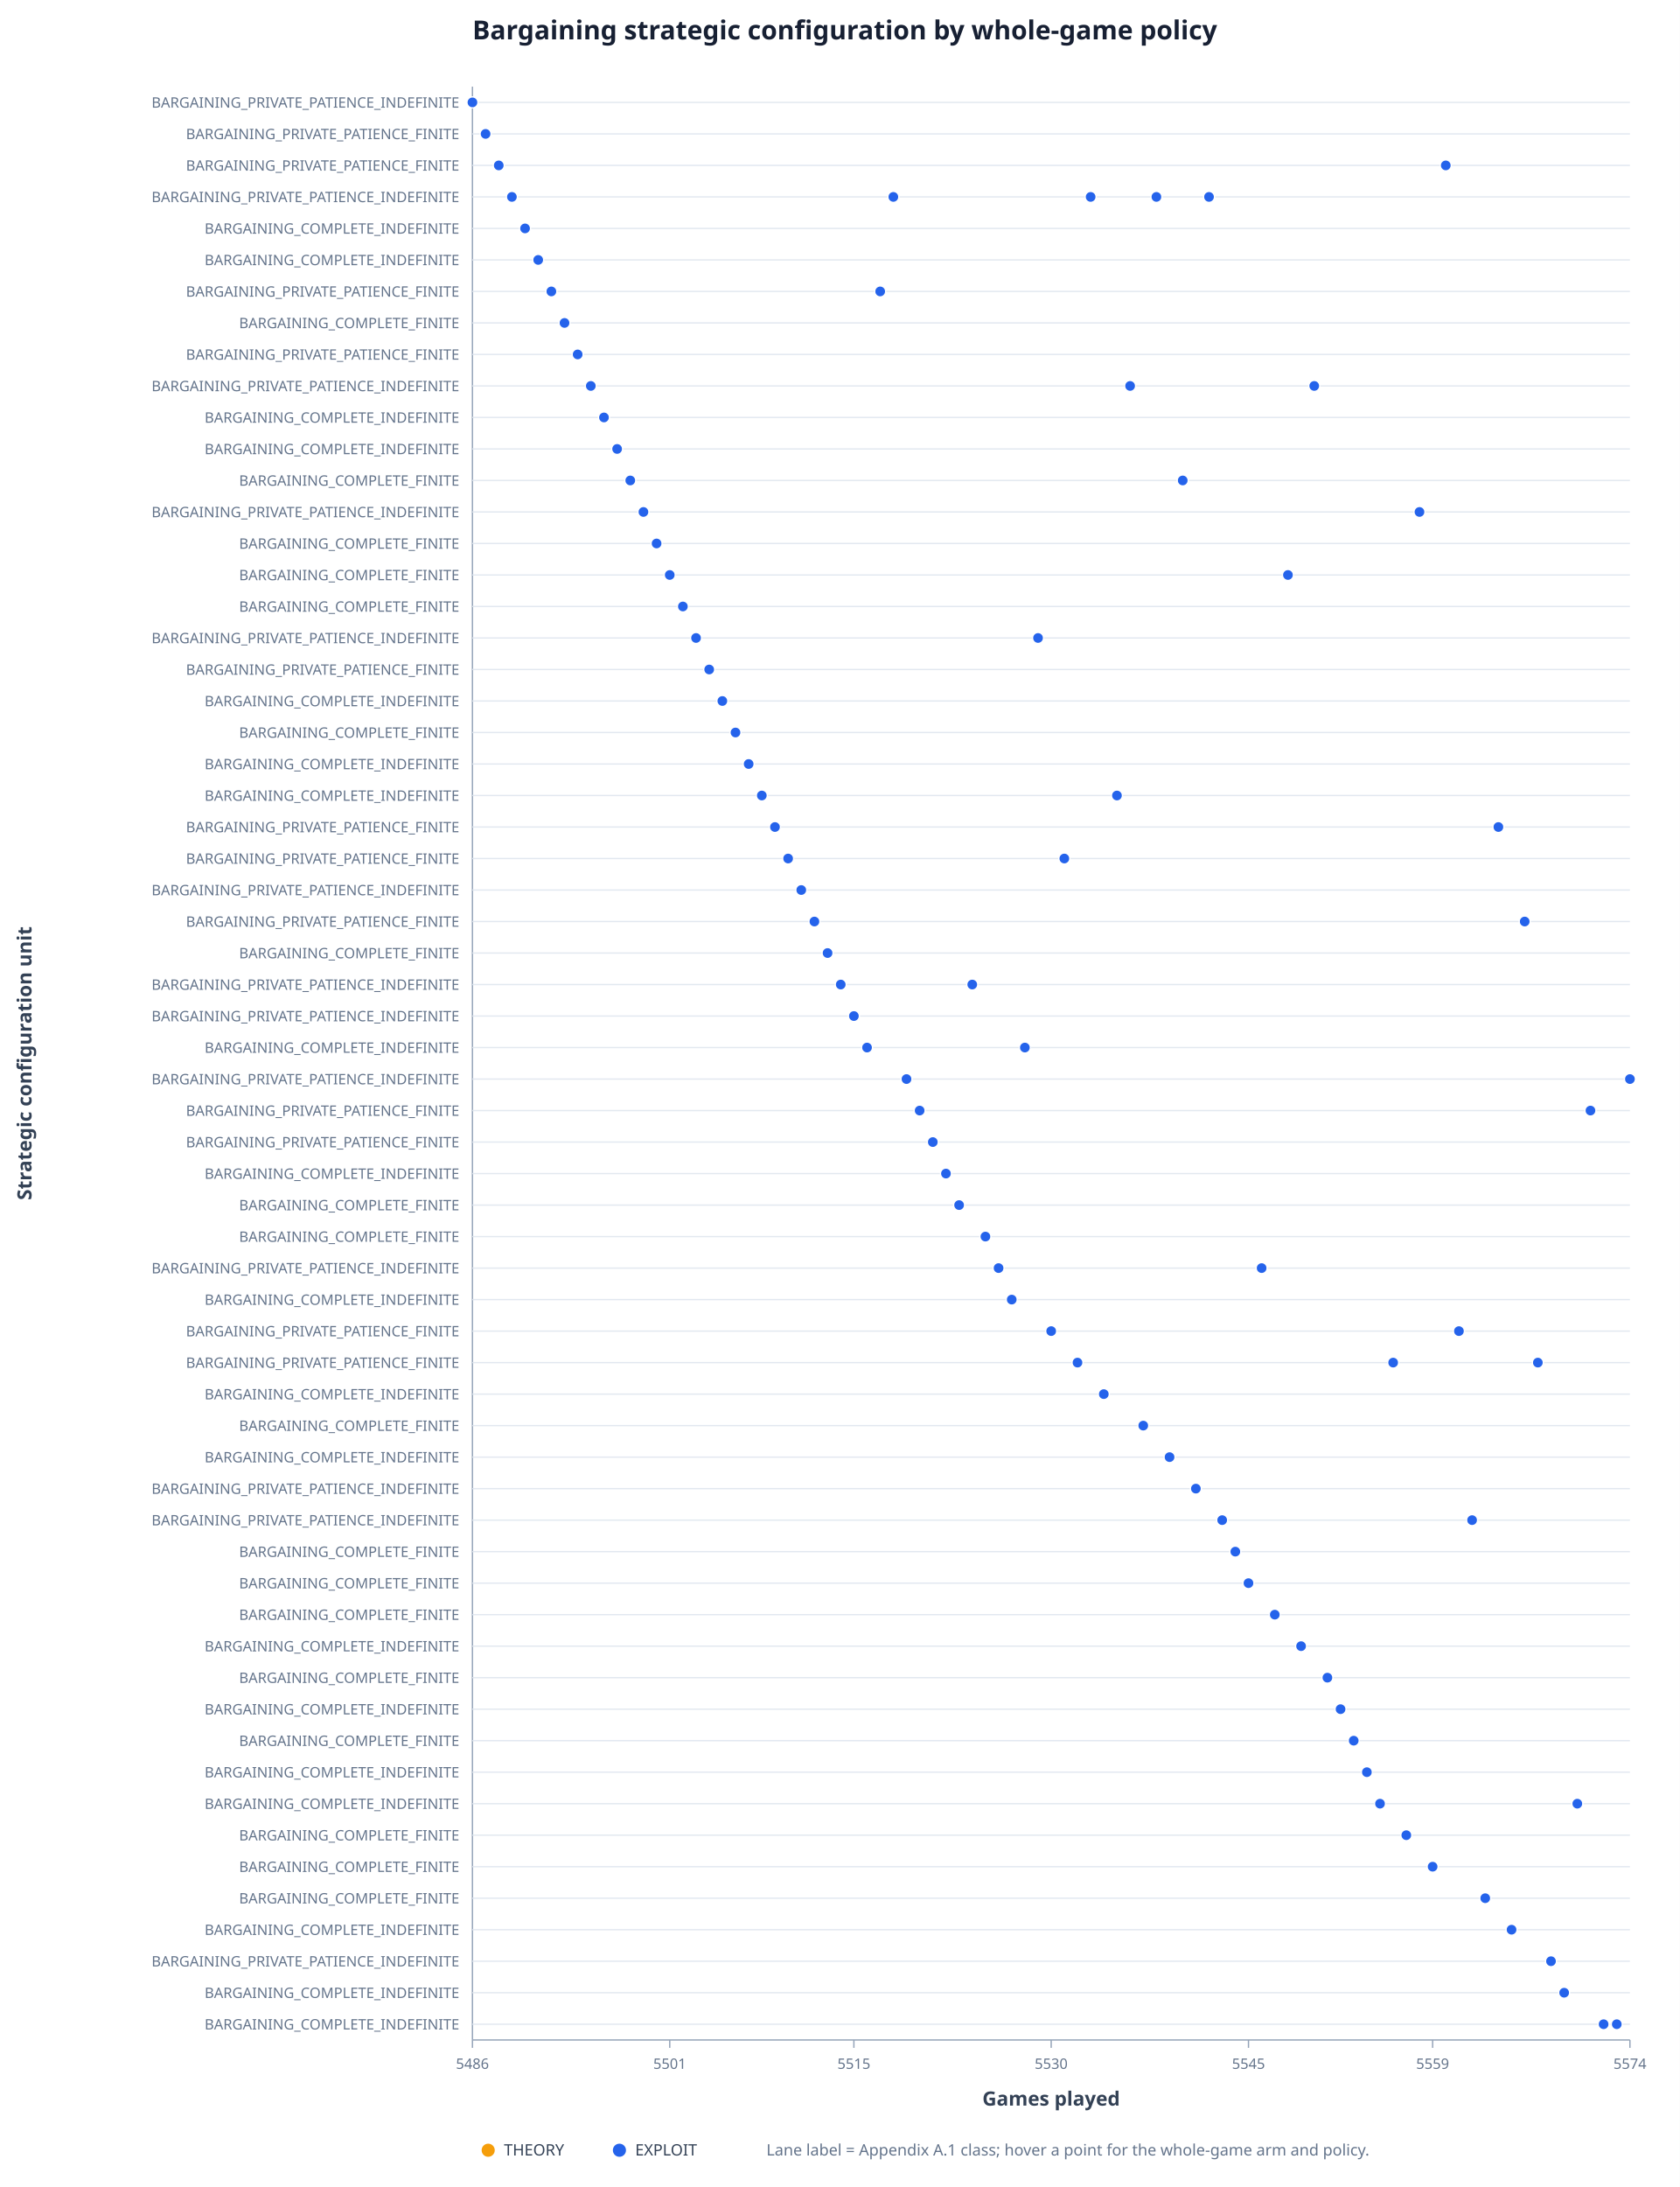
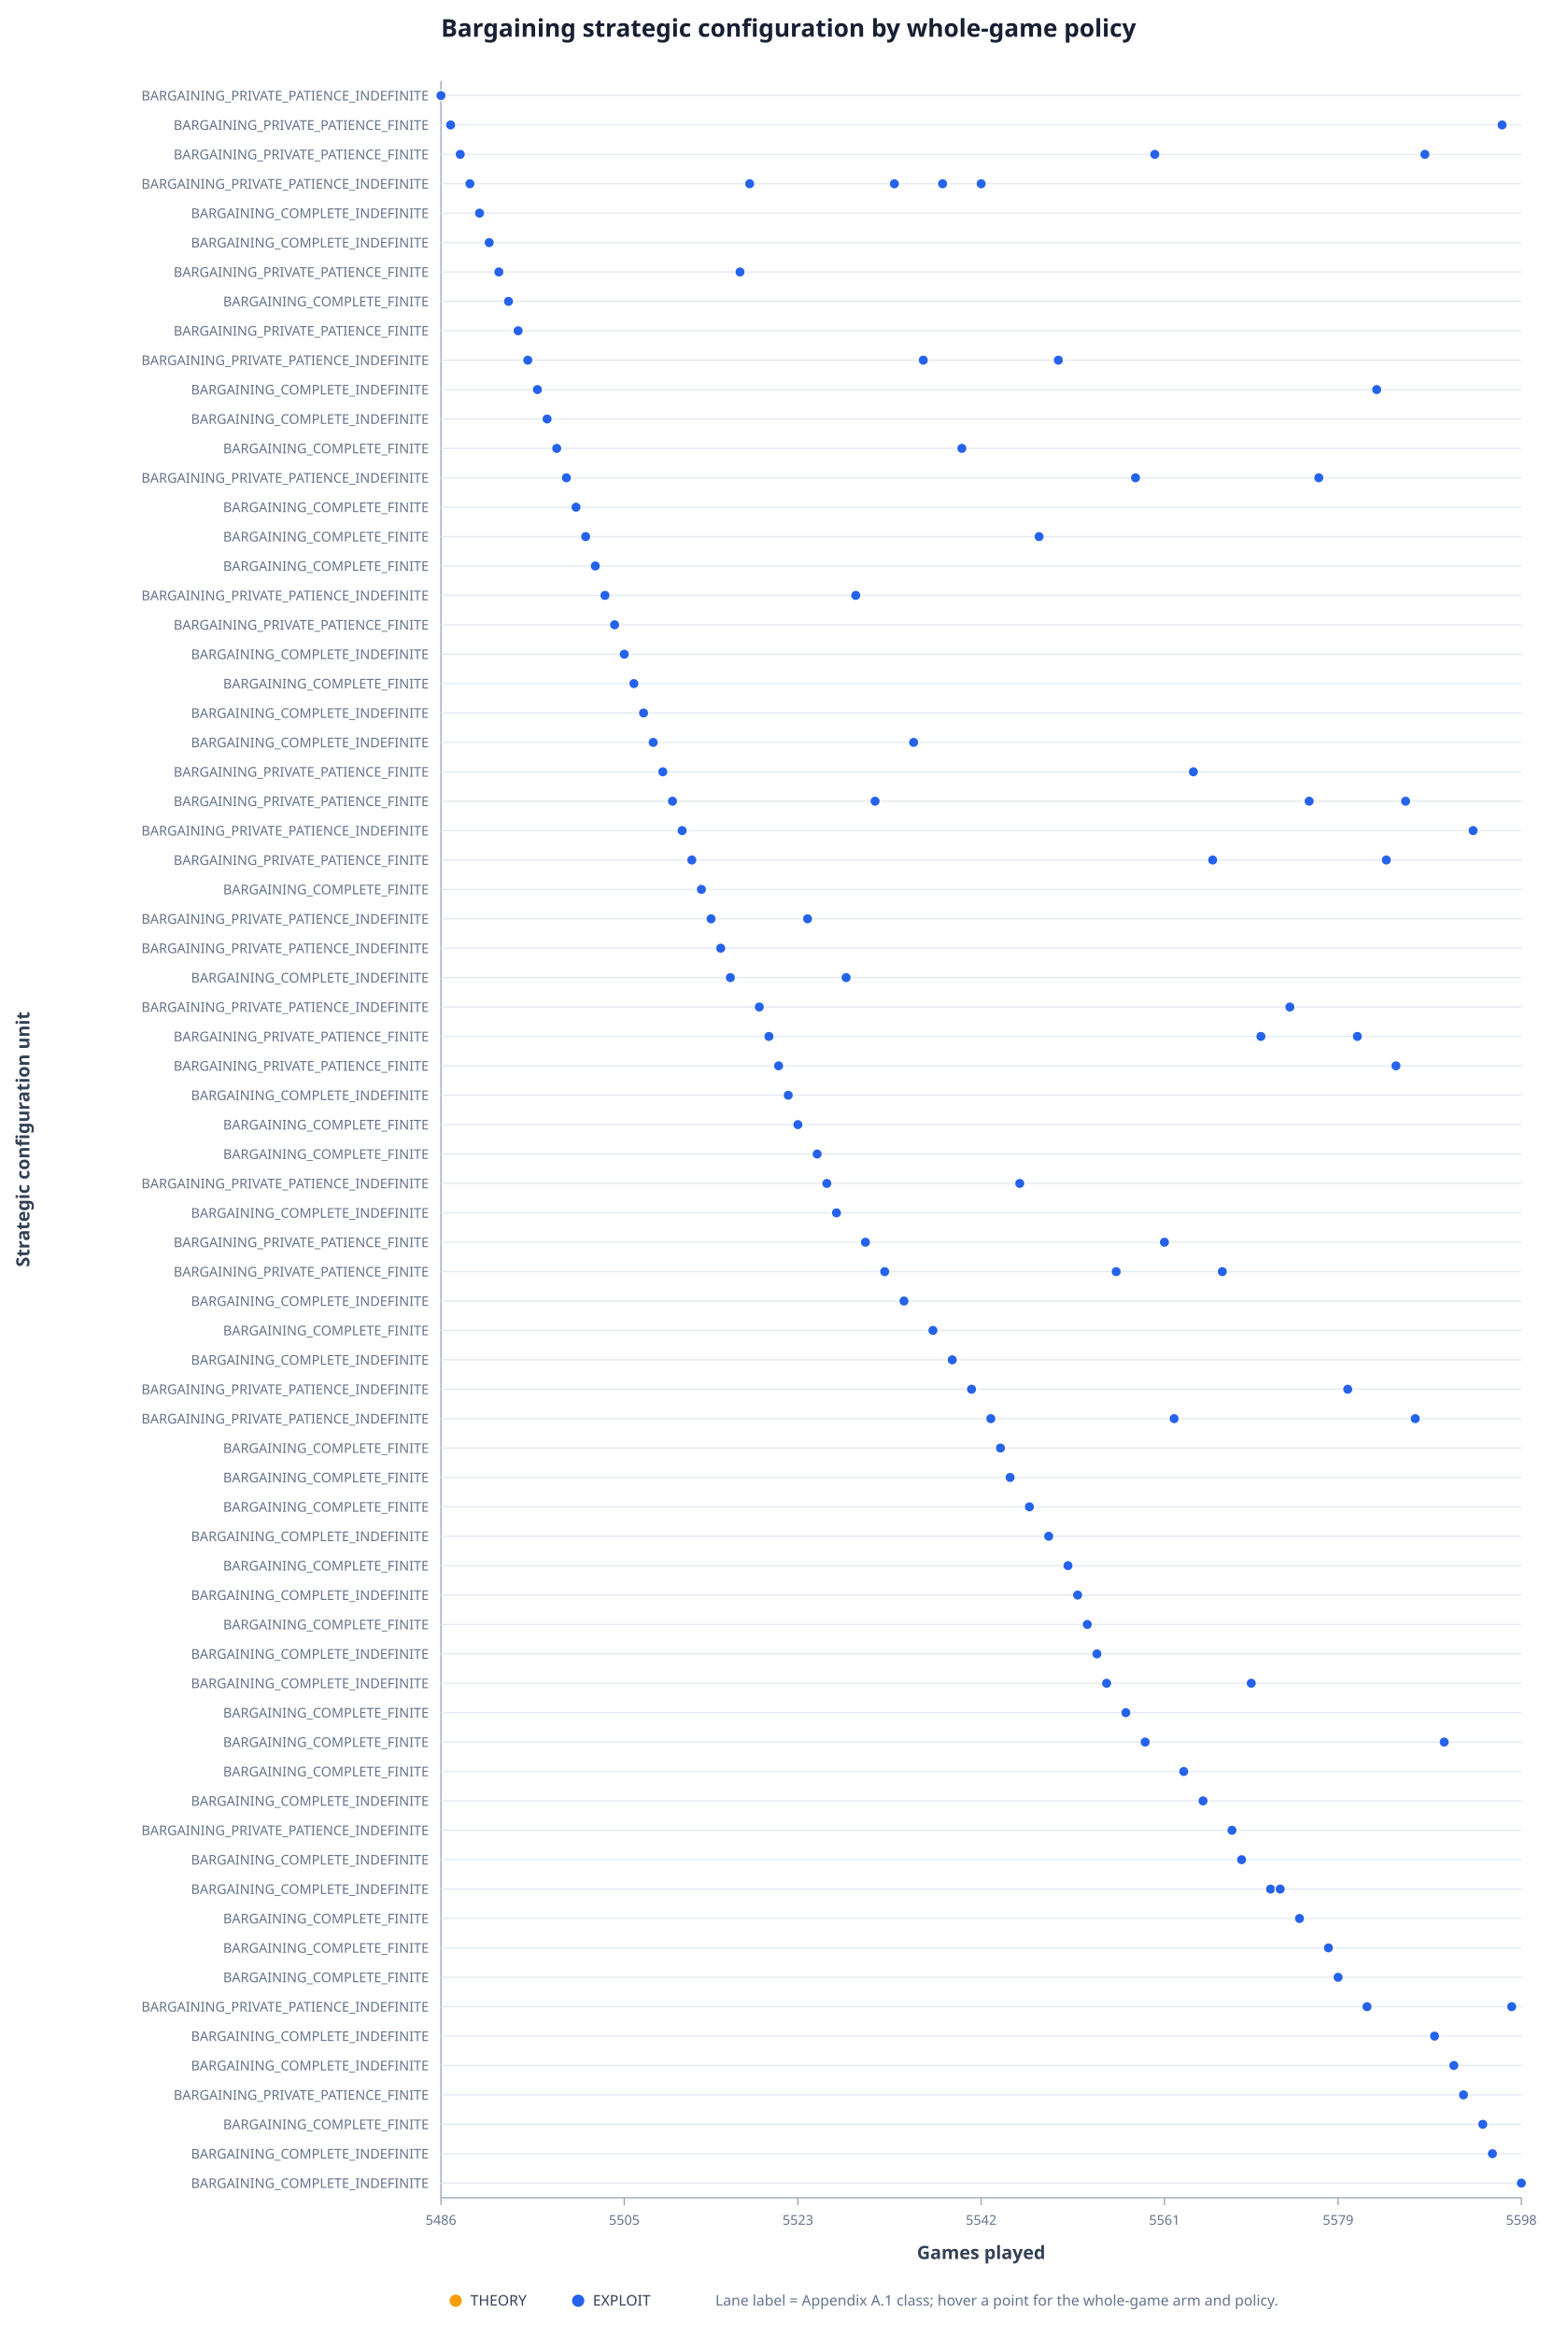
- <svg xmlns="http://www.w3.org/2000/svg" width="1280" height="1666" viewBox="0 0 1280 1666" role="img">
-   <rect width="1280" height="1666" fill="white" />
+ <svg xmlns="http://www.w3.org/2000/svg" width="1280" height="1906" viewBox="0 0 1280 1906" role="img">
+   <rect width="1280" height="1906" fill="white" />
  <text x="360.0" y="30" font-family="system-ui,sans-serif" font-size="20" font-weight="700" fill="#172033">Bargaining strategic configuration by whole-game policy</text>
-   <line x1="360.0" y1="1554.0" x2="1242.0" y2="1554.0" stroke="#94a3b8" />
-   <line x1="360.0" y1="66.0" x2="360.0" y2="1554.0" stroke="#94a3b8" />
-   <text x="801.0" y="1604" text-anchor="middle" font-family="system-ui,sans-serif" font-size="15" font-weight="650" fill="#334155">Games played</text>
-   <text x="24" y="810.0" transform="rotate(-90 24 810.0)" text-anchor="middle" font-family="system-ui,sans-serif" font-size="15" font-weight="650" fill="#334155">Strategic configuration unit</text>
+   <line x1="360.0" y1="1794.0" x2="1242.0" y2="1794.0" stroke="#94a3b8" />
+   <line x1="360.0" y1="66.0" x2="360.0" y2="1794.0" stroke="#94a3b8" />
+   <text x="801.0" y="1844" text-anchor="middle" font-family="system-ui,sans-serif" font-size="15" font-weight="650" fill="#334155">Games played</text>
+   <text x="24" y="930.0" transform="rotate(-90 24 930.0)" text-anchor="middle" font-family="system-ui,sans-serif" font-size="15" font-weight="650" fill="#334155">Strategic configuration unit</text>
  <line x1="360.0" y1="78.00" x2="1242.0" y2="78.00" stroke="#e2e8f0" />
  <text x="350.0" y="82.00" text-anchor="end" font-family="system-ui,sans-serif" font-size="11" fill="#64748b">BARGAINING_PRIVATE_PATIENCE_INDEFINITE</text>
  <line x1="360.0" y1="102.00" x2="1242.0" y2="102.00" stroke="#e2e8f0" />
  <text x="350.0" y="106.00" text-anchor="end" font-family="system-ui,sans-serif" font-size="11" fill="#64748b">BARGAINING_PRIVATE_PATIENCE_FINITE</text>
  <line x1="360.0" y1="126.00" x2="1242.0" y2="126.00" stroke="#e2e8f0" />
  <text x="350.0" y="130.00" text-anchor="end" font-family="system-ui,sans-serif" font-size="11" fill="#64748b">BARGAINING_PRIVATE_PATIENCE_FINITE</text>
  <line x1="360.0" y1="150.00" x2="1242.0" y2="150.00" stroke="#e2e8f0" />
  <text x="350.0" y="154.00" text-anchor="end" font-family="system-ui,sans-serif" font-size="11" fill="#64748b">BARGAINING_PRIVATE_PATIENCE_INDEFINITE</text>
  <line x1="360.0" y1="174.00" x2="1242.0" y2="174.00" stroke="#e2e8f0" />
  <text x="350.0" y="178.00" text-anchor="end" font-family="system-ui,sans-serif" font-size="11" fill="#64748b">BARGAINING_COMPLETE_INDEFINITE</text>
  <line x1="360.0" y1="198.00" x2="1242.0" y2="198.00" stroke="#e2e8f0" />
  <text x="350.0" y="202.00" text-anchor="end" font-family="system-ui,sans-serif" font-size="11" fill="#64748b">BARGAINING_COMPLETE_INDEFINITE</text>
  <line x1="360.0" y1="222.00" x2="1242.0" y2="222.00" stroke="#e2e8f0" />
  <text x="350.0" y="226.00" text-anchor="end" font-family="system-ui,sans-serif" font-size="11" fill="#64748b">BARGAINING_PRIVATE_PATIENCE_FINITE</text>
  <line x1="360.0" y1="246.00" x2="1242.0" y2="246.00" stroke="#e2e8f0" />
  <text x="350.0" y="250.00" text-anchor="end" font-family="system-ui,sans-serif" font-size="11" fill="#64748b">BARGAINING_COMPLETE_FINITE</text>
  <line x1="360.0" y1="270.00" x2="1242.0" y2="270.00" stroke="#e2e8f0" />
  <text x="350.0" y="274.00" text-anchor="end" font-family="system-ui,sans-serif" font-size="11" fill="#64748b">BARGAINING_PRIVATE_PATIENCE_FINITE</text>
  <line x1="360.0" y1="294.00" x2="1242.0" y2="294.00" stroke="#e2e8f0" />
  <text x="350.0" y="298.00" text-anchor="end" font-family="system-ui,sans-serif" font-size="11" fill="#64748b">BARGAINING_PRIVATE_PATIENCE_INDEFINITE</text>
  <line x1="360.0" y1="318.00" x2="1242.0" y2="318.00" stroke="#e2e8f0" />
  <text x="350.0" y="322.00" text-anchor="end" font-family="system-ui,sans-serif" font-size="11" fill="#64748b">BARGAINING_COMPLETE_INDEFINITE</text>
  <line x1="360.0" y1="342.00" x2="1242.0" y2="342.00" stroke="#e2e8f0" />
  <text x="350.0" y="346.00" text-anchor="end" font-family="system-ui,sans-serif" font-size="11" fill="#64748b">BARGAINING_COMPLETE_INDEFINITE</text>
  <line x1="360.0" y1="366.00" x2="1242.0" y2="366.00" stroke="#e2e8f0" />
  <text x="350.0" y="370.00" text-anchor="end" font-family="system-ui,sans-serif" font-size="11" fill="#64748b">BARGAINING_COMPLETE_FINITE</text>
  <line x1="360.0" y1="390.00" x2="1242.0" y2="390.00" stroke="#e2e8f0" />
  <text x="350.0" y="394.00" text-anchor="end" font-family="system-ui,sans-serif" font-size="11" fill="#64748b">BARGAINING_PRIVATE_PATIENCE_INDEFINITE</text>
  <line x1="360.0" y1="414.00" x2="1242.0" y2="414.00" stroke="#e2e8f0" />
  <text x="350.0" y="418.00" text-anchor="end" font-family="system-ui,sans-serif" font-size="11" fill="#64748b">BARGAINING_COMPLETE_FINITE</text>
  <line x1="360.0" y1="438.00" x2="1242.0" y2="438.00" stroke="#e2e8f0" />
  <text x="350.0" y="442.00" text-anchor="end" font-family="system-ui,sans-serif" font-size="11" fill="#64748b">BARGAINING_COMPLETE_FINITE</text>
  <line x1="360.0" y1="462.00" x2="1242.0" y2="462.00" stroke="#e2e8f0" />
  <text x="350.0" y="466.00" text-anchor="end" font-family="system-ui,sans-serif" font-size="11" fill="#64748b">BARGAINING_COMPLETE_FINITE</text>
  <line x1="360.0" y1="486.00" x2="1242.0" y2="486.00" stroke="#e2e8f0" />
  <text x="350.0" y="490.00" text-anchor="end" font-family="system-ui,sans-serif" font-size="11" fill="#64748b">BARGAINING_PRIVATE_PATIENCE_INDEFINITE</text>
  <line x1="360.0" y1="510.00" x2="1242.0" y2="510.00" stroke="#e2e8f0" />
  <text x="350.0" y="514.00" text-anchor="end" font-family="system-ui,sans-serif" font-size="11" fill="#64748b">BARGAINING_PRIVATE_PATIENCE_FINITE</text>
  <line x1="360.0" y1="534.00" x2="1242.0" y2="534.00" stroke="#e2e8f0" />
  <text x="350.0" y="538.00" text-anchor="end" font-family="system-ui,sans-serif" font-size="11" fill="#64748b">BARGAINING_COMPLETE_INDEFINITE</text>
  <line x1="360.0" y1="558.00" x2="1242.0" y2="558.00" stroke="#e2e8f0" />
  <text x="350.0" y="562.00" text-anchor="end" font-family="system-ui,sans-serif" font-size="11" fill="#64748b">BARGAINING_COMPLETE_FINITE</text>
  <line x1="360.0" y1="582.00" x2="1242.0" y2="582.00" stroke="#e2e8f0" />
  <text x="350.0" y="586.00" text-anchor="end" font-family="system-ui,sans-serif" font-size="11" fill="#64748b">BARGAINING_COMPLETE_INDEFINITE</text>
  <line x1="360.0" y1="606.00" x2="1242.0" y2="606.00" stroke="#e2e8f0" />
  <text x="350.0" y="610.00" text-anchor="end" font-family="system-ui,sans-serif" font-size="11" fill="#64748b">BARGAINING_COMPLETE_INDEFINITE</text>
  <line x1="360.0" y1="630.00" x2="1242.0" y2="630.00" stroke="#e2e8f0" />
  <text x="350.0" y="634.00" text-anchor="end" font-family="system-ui,sans-serif" font-size="11" fill="#64748b">BARGAINING_PRIVATE_PATIENCE_FINITE</text>
  <line x1="360.0" y1="654.00" x2="1242.0" y2="654.00" stroke="#e2e8f0" />
  <text x="350.0" y="658.00" text-anchor="end" font-family="system-ui,sans-serif" font-size="11" fill="#64748b">BARGAINING_PRIVATE_PATIENCE_FINITE</text>
  <line x1="360.0" y1="678.00" x2="1242.0" y2="678.00" stroke="#e2e8f0" />
  <text x="350.0" y="682.00" text-anchor="end" font-family="system-ui,sans-serif" font-size="11" fill="#64748b">BARGAINING_PRIVATE_PATIENCE_INDEFINITE</text>
  <line x1="360.0" y1="702.00" x2="1242.0" y2="702.00" stroke="#e2e8f0" />
  <text x="350.0" y="706.00" text-anchor="end" font-family="system-ui,sans-serif" font-size="11" fill="#64748b">BARGAINING_PRIVATE_PATIENCE_FINITE</text>
  <line x1="360.0" y1="726.00" x2="1242.0" y2="726.00" stroke="#e2e8f0" />
  <text x="350.0" y="730.00" text-anchor="end" font-family="system-ui,sans-serif" font-size="11" fill="#64748b">BARGAINING_COMPLETE_FINITE</text>
  <line x1="360.0" y1="750.00" x2="1242.0" y2="750.00" stroke="#e2e8f0" />
  <text x="350.0" y="754.00" text-anchor="end" font-family="system-ui,sans-serif" font-size="11" fill="#64748b">BARGAINING_PRIVATE_PATIENCE_INDEFINITE</text>
  <line x1="360.0" y1="774.00" x2="1242.0" y2="774.00" stroke="#e2e8f0" />
  <text x="350.0" y="778.00" text-anchor="end" font-family="system-ui,sans-serif" font-size="11" fill="#64748b">BARGAINING_PRIVATE_PATIENCE_INDEFINITE</text>
  <line x1="360.0" y1="798.00" x2="1242.0" y2="798.00" stroke="#e2e8f0" />
  <text x="350.0" y="802.00" text-anchor="end" font-family="system-ui,sans-serif" font-size="11" fill="#64748b">BARGAINING_COMPLETE_INDEFINITE</text>
  <line x1="360.0" y1="822.00" x2="1242.0" y2="822.00" stroke="#e2e8f0" />
  <text x="350.0" y="826.00" text-anchor="end" font-family="system-ui,sans-serif" font-size="11" fill="#64748b">BARGAINING_PRIVATE_PATIENCE_INDEFINITE</text>
  <line x1="360.0" y1="846.00" x2="1242.0" y2="846.00" stroke="#e2e8f0" />
  <text x="350.0" y="850.00" text-anchor="end" font-family="system-ui,sans-serif" font-size="11" fill="#64748b">BARGAINING_PRIVATE_PATIENCE_FINITE</text>
  <line x1="360.0" y1="870.00" x2="1242.0" y2="870.00" stroke="#e2e8f0" />
  <text x="350.0" y="874.00" text-anchor="end" font-family="system-ui,sans-serif" font-size="11" fill="#64748b">BARGAINING_PRIVATE_PATIENCE_FINITE</text>
  <line x1="360.0" y1="894.00" x2="1242.0" y2="894.00" stroke="#e2e8f0" />
  <text x="350.0" y="898.00" text-anchor="end" font-family="system-ui,sans-serif" font-size="11" fill="#64748b">BARGAINING_COMPLETE_INDEFINITE</text>
  <line x1="360.0" y1="918.00" x2="1242.0" y2="918.00" stroke="#e2e8f0" />
  <text x="350.0" y="922.00" text-anchor="end" font-family="system-ui,sans-serif" font-size="11" fill="#64748b">BARGAINING_COMPLETE_FINITE</text>
  <line x1="360.0" y1="942.00" x2="1242.0" y2="942.00" stroke="#e2e8f0" />
  <text x="350.0" y="946.00" text-anchor="end" font-family="system-ui,sans-serif" font-size="11" fill="#64748b">BARGAINING_COMPLETE_FINITE</text>
  <line x1="360.0" y1="966.00" x2="1242.0" y2="966.00" stroke="#e2e8f0" />
  <text x="350.0" y="970.00" text-anchor="end" font-family="system-ui,sans-serif" font-size="11" fill="#64748b">BARGAINING_PRIVATE_PATIENCE_INDEFINITE</text>
  <line x1="360.0" y1="990.00" x2="1242.0" y2="990.00" stroke="#e2e8f0" />
  <text x="350.0" y="994.00" text-anchor="end" font-family="system-ui,sans-serif" font-size="11" fill="#64748b">BARGAINING_COMPLETE_INDEFINITE</text>
  <line x1="360.0" y1="1014.00" x2="1242.0" y2="1014.00" stroke="#e2e8f0" />
  <text x="350.0" y="1018.00" text-anchor="end" font-family="system-ui,sans-serif" font-size="11" fill="#64748b">BARGAINING_PRIVATE_PATIENCE_FINITE</text>
  <line x1="360.0" y1="1038.00" x2="1242.0" y2="1038.00" stroke="#e2e8f0" />
  <text x="350.0" y="1042.00" text-anchor="end" font-family="system-ui,sans-serif" font-size="11" fill="#64748b">BARGAINING_PRIVATE_PATIENCE_FINITE</text>
  <line x1="360.0" y1="1062.00" x2="1242.0" y2="1062.00" stroke="#e2e8f0" />
  <text x="350.0" y="1066.00" text-anchor="end" font-family="system-ui,sans-serif" font-size="11" fill="#64748b">BARGAINING_COMPLETE_INDEFINITE</text>
  <line x1="360.0" y1="1086.00" x2="1242.0" y2="1086.00" stroke="#e2e8f0" />
  <text x="350.0" y="1090.00" text-anchor="end" font-family="system-ui,sans-serif" font-size="11" fill="#64748b">BARGAINING_COMPLETE_FINITE</text>
  <line x1="360.0" y1="1110.00" x2="1242.0" y2="1110.00" stroke="#e2e8f0" />
  <text x="350.0" y="1114.00" text-anchor="end" font-family="system-ui,sans-serif" font-size="11" fill="#64748b">BARGAINING_COMPLETE_INDEFINITE</text>
  <line x1="360.0" y1="1134.00" x2="1242.0" y2="1134.00" stroke="#e2e8f0" />
  <text x="350.0" y="1138.00" text-anchor="end" font-family="system-ui,sans-serif" font-size="11" fill="#64748b">BARGAINING_PRIVATE_PATIENCE_INDEFINITE</text>
  <line x1="360.0" y1="1158.00" x2="1242.0" y2="1158.00" stroke="#e2e8f0" />
  <text x="350.0" y="1162.00" text-anchor="end" font-family="system-ui,sans-serif" font-size="11" fill="#64748b">BARGAINING_PRIVATE_PATIENCE_INDEFINITE</text>
  <line x1="360.0" y1="1182.00" x2="1242.0" y2="1182.00" stroke="#e2e8f0" />
  <text x="350.0" y="1186.00" text-anchor="end" font-family="system-ui,sans-serif" font-size="11" fill="#64748b">BARGAINING_COMPLETE_FINITE</text>
  <line x1="360.0" y1="1206.00" x2="1242.0" y2="1206.00" stroke="#e2e8f0" />
  <text x="350.0" y="1210.00" text-anchor="end" font-family="system-ui,sans-serif" font-size="11" fill="#64748b">BARGAINING_COMPLETE_FINITE</text>
  <line x1="360.0" y1="1230.00" x2="1242.0" y2="1230.00" stroke="#e2e8f0" />
  <text x="350.0" y="1234.00" text-anchor="end" font-family="system-ui,sans-serif" font-size="11" fill="#64748b">BARGAINING_COMPLETE_FINITE</text>
  <line x1="360.0" y1="1254.00" x2="1242.0" y2="1254.00" stroke="#e2e8f0" />
  <text x="350.0" y="1258.00" text-anchor="end" font-family="system-ui,sans-serif" font-size="11" fill="#64748b">BARGAINING_COMPLETE_INDEFINITE</text>
  <line x1="360.0" y1="1278.00" x2="1242.0" y2="1278.00" stroke="#e2e8f0" />
  <text x="350.0" y="1282.00" text-anchor="end" font-family="system-ui,sans-serif" font-size="11" fill="#64748b">BARGAINING_COMPLETE_FINITE</text>
  <line x1="360.0" y1="1302.00" x2="1242.0" y2="1302.00" stroke="#e2e8f0" />
  <text x="350.0" y="1306.00" text-anchor="end" font-family="system-ui,sans-serif" font-size="11" fill="#64748b">BARGAINING_COMPLETE_INDEFINITE</text>
  <line x1="360.0" y1="1326.00" x2="1242.0" y2="1326.00" stroke="#e2e8f0" />
  <text x="350.0" y="1330.00" text-anchor="end" font-family="system-ui,sans-serif" font-size="11" fill="#64748b">BARGAINING_COMPLETE_FINITE</text>
  <line x1="360.0" y1="1350.00" x2="1242.0" y2="1350.00" stroke="#e2e8f0" />
  <text x="350.0" y="1354.00" text-anchor="end" font-family="system-ui,sans-serif" font-size="11" fill="#64748b">BARGAINING_COMPLETE_INDEFINITE</text>
  <line x1="360.0" y1="1374.00" x2="1242.0" y2="1374.00" stroke="#e2e8f0" />
  <text x="350.0" y="1378.00" text-anchor="end" font-family="system-ui,sans-serif" font-size="11" fill="#64748b">BARGAINING_COMPLETE_INDEFINITE</text>
  <line x1="360.0" y1="1398.00" x2="1242.0" y2="1398.00" stroke="#e2e8f0" />
  <text x="350.0" y="1402.00" text-anchor="end" font-family="system-ui,sans-serif" font-size="11" fill="#64748b">BARGAINING_COMPLETE_FINITE</text>
  <line x1="360.0" y1="1422.00" x2="1242.0" y2="1422.00" stroke="#e2e8f0" />
  <text x="350.0" y="1426.00" text-anchor="end" font-family="system-ui,sans-serif" font-size="11" fill="#64748b">BARGAINING_COMPLETE_FINITE</text>
  <line x1="360.0" y1="1446.00" x2="1242.0" y2="1446.00" stroke="#e2e8f0" />
  <text x="350.0" y="1450.00" text-anchor="end" font-family="system-ui,sans-serif" font-size="11" fill="#64748b">BARGAINING_COMPLETE_FINITE</text>
  <line x1="360.0" y1="1470.00" x2="1242.0" y2="1470.00" stroke="#e2e8f0" />
  <text x="350.0" y="1474.00" text-anchor="end" font-family="system-ui,sans-serif" font-size="11" fill="#64748b">BARGAINING_COMPLETE_INDEFINITE</text>
  <line x1="360.0" y1="1494.00" x2="1242.0" y2="1494.00" stroke="#e2e8f0" />
  <text x="350.0" y="1498.00" text-anchor="end" font-family="system-ui,sans-serif" font-size="11" fill="#64748b">BARGAINING_PRIVATE_PATIENCE_INDEFINITE</text>
  <line x1="360.0" y1="1518.00" x2="1242.0" y2="1518.00" stroke="#e2e8f0" />
  <text x="350.0" y="1522.00" text-anchor="end" font-family="system-ui,sans-serif" font-size="11" fill="#64748b">BARGAINING_COMPLETE_INDEFINITE</text>
  <line x1="360.0" y1="1542.00" x2="1242.0" y2="1542.00" stroke="#e2e8f0" />
  <text x="350.0" y="1546.00" text-anchor="end" font-family="system-ui,sans-serif" font-size="11" fill="#64748b">BARGAINING_COMPLETE_INDEFINITE</text>
-   <line x1="360.00" y1="1554.0" x2="360.00" y2="1560.0" stroke="#94a3b8" />
-   <text x="360.00" y="1576.0" text-anchor="middle" font-family="system-ui,sans-serif" font-size="11" fill="#64748b">5486</text>
-   <line x1="510.34" y1="1554.0" x2="510.34" y2="1560.0" stroke="#94a3b8" />
-   <text x="510.34" y="1576.0" text-anchor="middle" font-family="system-ui,sans-serif" font-size="11" fill="#64748b">5501</text>
-   <line x1="650.66" y1="1554.0" x2="650.66" y2="1560.0" stroke="#94a3b8" />
-   <text x="650.66" y="1576.0" text-anchor="middle" font-family="system-ui,sans-serif" font-size="11" fill="#64748b">5515</text>
-   <line x1="801.00" y1="1554.0" x2="801.00" y2="1560.0" stroke="#94a3b8" />
-   <text x="801.00" y="1576.0" text-anchor="middle" font-family="system-ui,sans-serif" font-size="11" fill="#64748b">5530</text>
-   <line x1="951.34" y1="1554.0" x2="951.34" y2="1560.0" stroke="#94a3b8" />
-   <text x="951.34" y="1576.0" text-anchor="middle" font-family="system-ui,sans-serif" font-size="11" fill="#64748b">5545</text>
-   <line x1="1091.66" y1="1554.0" x2="1091.66" y2="1560.0" stroke="#94a3b8" />
-   <text x="1091.66" y="1576.0" text-anchor="middle" font-family="system-ui,sans-serif" font-size="11" fill="#64748b">5559</text>
-   <line x1="1242.00" y1="1554.0" x2="1242.00" y2="1560.0" stroke="#94a3b8" />
-   <text x="1242.00" y="1576.0" text-anchor="middle" font-family="system-ui,sans-serif" font-size="11" fill="#64748b">5574</text>
+   <line x1="360.0" y1="1566.00" x2="1242.0" y2="1566.00" stroke="#e2e8f0" />
+   <text x="350.0" y="1570.00" text-anchor="end" font-family="system-ui,sans-serif" font-size="11" fill="#64748b">BARGAINING_COMPLETE_FINITE</text>
+   <line x1="360.0" y1="1590.00" x2="1242.0" y2="1590.00" stroke="#e2e8f0" />
+   <text x="350.0" y="1594.00" text-anchor="end" font-family="system-ui,sans-serif" font-size="11" fill="#64748b">BARGAINING_COMPLETE_FINITE</text>
+   <line x1="360.0" y1="1614.00" x2="1242.0" y2="1614.00" stroke="#e2e8f0" />
+   <text x="350.0" y="1618.00" text-anchor="end" font-family="system-ui,sans-serif" font-size="11" fill="#64748b">BARGAINING_COMPLETE_FINITE</text>
+   <line x1="360.0" y1="1638.00" x2="1242.0" y2="1638.00" stroke="#e2e8f0" />
+   <text x="350.0" y="1642.00" text-anchor="end" font-family="system-ui,sans-serif" font-size="11" fill="#64748b">BARGAINING_PRIVATE_PATIENCE_INDEFINITE</text>
+   <line x1="360.0" y1="1662.00" x2="1242.0" y2="1662.00" stroke="#e2e8f0" />
+   <text x="350.0" y="1666.00" text-anchor="end" font-family="system-ui,sans-serif" font-size="11" fill="#64748b">BARGAINING_COMPLETE_INDEFINITE</text>
+   <line x1="360.0" y1="1686.00" x2="1242.0" y2="1686.00" stroke="#e2e8f0" />
+   <text x="350.0" y="1690.00" text-anchor="end" font-family="system-ui,sans-serif" font-size="11" fill="#64748b">BARGAINING_COMPLETE_INDEFINITE</text>
+   <line x1="360.0" y1="1710.00" x2="1242.0" y2="1710.00" stroke="#e2e8f0" />
+   <text x="350.0" y="1714.00" text-anchor="end" font-family="system-ui,sans-serif" font-size="11" fill="#64748b">BARGAINING_PRIVATE_PATIENCE_FINITE</text>
+   <line x1="360.0" y1="1734.00" x2="1242.0" y2="1734.00" stroke="#e2e8f0" />
+   <text x="350.0" y="1738.00" text-anchor="end" font-family="system-ui,sans-serif" font-size="11" fill="#64748b">BARGAINING_COMPLETE_FINITE</text>
+   <line x1="360.0" y1="1758.00" x2="1242.0" y2="1758.00" stroke="#e2e8f0" />
+   <text x="350.0" y="1762.00" text-anchor="end" font-family="system-ui,sans-serif" font-size="11" fill="#64748b">BARGAINING_COMPLETE_INDEFINITE</text>
+   <line x1="360.0" y1="1782.00" x2="1242.0" y2="1782.00" stroke="#e2e8f0" />
+   <text x="350.0" y="1786.00" text-anchor="end" font-family="system-ui,sans-serif" font-size="11" fill="#64748b">BARGAINING_COMPLETE_INDEFINITE</text>
+   <line x1="360.00" y1="1794.0" x2="360.00" y2="1800.0" stroke="#94a3b8" />
+   <text x="360.00" y="1816.0" text-anchor="middle" font-family="system-ui,sans-serif" font-size="11" fill="#64748b">5486</text>
+   <line x1="509.62" y1="1794.0" x2="509.62" y2="1800.0" stroke="#94a3b8" />
+   <text x="509.62" y="1816.0" text-anchor="middle" font-family="system-ui,sans-serif" font-size="11" fill="#64748b">5505</text>
+   <line x1="651.38" y1="1794.0" x2="651.38" y2="1800.0" stroke="#94a3b8" />
+   <text x="651.38" y="1816.0" text-anchor="middle" font-family="system-ui,sans-serif" font-size="11" fill="#64748b">5523</text>
+   <line x1="801.00" y1="1794.0" x2="801.00" y2="1800.0" stroke="#94a3b8" />
+   <text x="801.00" y="1816.0" text-anchor="middle" font-family="system-ui,sans-serif" font-size="11" fill="#64748b">5542</text>
+   <line x1="950.62" y1="1794.0" x2="950.62" y2="1800.0" stroke="#94a3b8" />
+   <text x="950.62" y="1816.0" text-anchor="middle" font-family="system-ui,sans-serif" font-size="11" fill="#64748b">5561</text>
+   <line x1="1092.38" y1="1794.0" x2="1092.38" y2="1800.0" stroke="#94a3b8" />
+   <text x="1092.38" y="1816.0" text-anchor="middle" font-family="system-ui,sans-serif" font-size="11" fill="#64748b">5579</text>
+   <line x1="1242.00" y1="1794.0" x2="1242.00" y2="1800.0" stroke="#94a3b8" />
+   <text x="1242.00" y="1816.0" text-anchor="middle" font-family="system-ui,sans-serif" font-size="11" fill="#64748b">5598</text>
  <circle cx="360.00" cy="78.00" r="4.2" fill="#2563eb" stroke="white" stroke-width="1" />
-   <circle cx="370.02" cy="102.00" r="4.2" fill="#2563eb" stroke="white" stroke-width="1" />
-   <circle cx="380.05" cy="126.00" r="4.2" fill="#2563eb" stroke="white" stroke-width="1" />
-   <circle cx="390.07" cy="150.00" r="4.2" fill="#2563eb" stroke="white" stroke-width="1" />
-   <circle cx="400.09" cy="174.00" r="4.2" fill="#2563eb" stroke="white" stroke-width="1" />
-   <circle cx="410.11" cy="198.00" r="4.2" fill="#2563eb" stroke="white" stroke-width="1" />
-   <circle cx="420.14" cy="222.00" r="4.2" fill="#2563eb" stroke="white" stroke-width="1" />
-   <circle cx="430.16" cy="246.00" r="4.2" fill="#2563eb" stroke="white" stroke-width="1" />
-   <circle cx="440.18" cy="270.00" r="4.2" fill="#2563eb" stroke="white" stroke-width="1" />
-   <circle cx="450.20" cy="294.00" r="4.2" fill="#2563eb" stroke="white" stroke-width="1" />
-   <circle cx="460.23" cy="318.00" r="4.2" fill="#2563eb" stroke="white" stroke-width="1" />
-   <circle cx="470.25" cy="342.00" r="4.2" fill="#2563eb" stroke="white" stroke-width="1" />
-   <circle cx="480.27" cy="366.00" r="4.2" fill="#2563eb" stroke="white" stroke-width="1" />
-   <circle cx="490.30" cy="390.00" r="4.2" fill="#2563eb" stroke="white" stroke-width="1" />
-   <circle cx="500.32" cy="414.00" r="4.2" fill="#2563eb" stroke="white" stroke-width="1" />
-   <circle cx="510.34" cy="438.00" r="4.2" fill="#2563eb" stroke="white" stroke-width="1" />
-   <circle cx="520.36" cy="462.00" r="4.2" fill="#2563eb" stroke="white" stroke-width="1" />
-   <circle cx="530.39" cy="486.00" r="4.2" fill="#2563eb" stroke="white" stroke-width="1" />
-   <circle cx="540.41" cy="510.00" r="4.2" fill="#2563eb" stroke="white" stroke-width="1" />
-   <circle cx="550.43" cy="534.00" r="4.2" fill="#2563eb" stroke="white" stroke-width="1" />
-   <circle cx="560.45" cy="558.00" r="4.2" fill="#2563eb" stroke="white" stroke-width="1" />
-   <circle cx="570.48" cy="582.00" r="4.2" fill="#2563eb" stroke="white" stroke-width="1" />
-   <circle cx="580.50" cy="606.00" r="4.2" fill="#2563eb" stroke="white" stroke-width="1" />
-   <circle cx="590.52" cy="630.00" r="4.2" fill="#2563eb" stroke="white" stroke-width="1" />
-   <circle cx="600.55" cy="654.00" r="4.2" fill="#2563eb" stroke="white" stroke-width="1" />
-   <circle cx="610.57" cy="678.00" r="4.2" fill="#2563eb" stroke="white" stroke-width="1" />
-   <circle cx="620.59" cy="702.00" r="4.2" fill="#2563eb" stroke="white" stroke-width="1" />
-   <circle cx="630.61" cy="726.00" r="4.2" fill="#2563eb" stroke="white" stroke-width="1" />
-   <circle cx="640.64" cy="750.00" r="4.2" fill="#2563eb" stroke="white" stroke-width="1" />
-   <circle cx="650.66" cy="774.00" r="4.2" fill="#2563eb" stroke="white" stroke-width="1" />
-   <circle cx="660.68" cy="798.00" r="4.2" fill="#2563eb" stroke="white" stroke-width="1" />
-   <circle cx="670.70" cy="222.00" r="4.2" fill="#2563eb" stroke="white" stroke-width="1" />
-   <circle cx="680.73" cy="150.00" r="4.2" fill="#2563eb" stroke="white" stroke-width="1" />
-   <circle cx="690.75" cy="822.00" r="4.2" fill="#2563eb" stroke="white" stroke-width="1" />
-   <circle cx="700.77" cy="846.00" r="4.2" fill="#2563eb" stroke="white" stroke-width="1" />
-   <circle cx="710.80" cy="870.00" r="4.2" fill="#2563eb" stroke="white" stroke-width="1" />
-   <circle cx="720.82" cy="894.00" r="4.2" fill="#2563eb" stroke="white" stroke-width="1" />
-   <circle cx="730.84" cy="918.00" r="4.2" fill="#2563eb" stroke="white" stroke-width="1" />
-   <circle cx="740.86" cy="750.00" r="4.2" fill="#2563eb" stroke="white" stroke-width="1" />
-   <circle cx="750.89" cy="942.00" r="4.2" fill="#2563eb" stroke="white" stroke-width="1" />
-   <circle cx="760.91" cy="966.00" r="4.2" fill="#2563eb" stroke="white" stroke-width="1" />
-   <circle cx="770.93" cy="990.00" r="4.2" fill="#2563eb" stroke="white" stroke-width="1" />
-   <circle cx="780.95" cy="798.00" r="4.2" fill="#2563eb" stroke="white" stroke-width="1" />
-   <circle cx="790.98" cy="486.00" r="4.2" fill="#2563eb" stroke="white" stroke-width="1" />
-   <circle cx="801.00" cy="1014.00" r="4.2" fill="#2563eb" stroke="white" stroke-width="1" />
-   <circle cx="811.02" cy="654.00" r="4.2" fill="#2563eb" stroke="white" stroke-width="1" />
-   <circle cx="821.05" cy="1038.00" r="4.2" fill="#2563eb" stroke="white" stroke-width="1" />
-   <circle cx="831.07" cy="150.00" r="4.2" fill="#2563eb" stroke="white" stroke-width="1" />
-   <circle cx="841.09" cy="1062.00" r="4.2" fill="#2563eb" stroke="white" stroke-width="1" />
-   <circle cx="851.11" cy="606.00" r="4.2" fill="#2563eb" stroke="white" stroke-width="1" />
-   <circle cx="861.14" cy="294.00" r="4.2" fill="#2563eb" stroke="white" stroke-width="1" />
-   <circle cx="871.16" cy="1086.00" r="4.2" fill="#2563eb" stroke="white" stroke-width="1" />
-   <circle cx="881.18" cy="150.00" r="4.2" fill="#2563eb" stroke="white" stroke-width="1" />
-   <circle cx="891.20" cy="1110.00" r="4.2" fill="#2563eb" stroke="white" stroke-width="1" />
-   <circle cx="901.23" cy="366.00" r="4.2" fill="#2563eb" stroke="white" stroke-width="1" />
-   <circle cx="911.25" cy="1134.00" r="4.2" fill="#2563eb" stroke="white" stroke-width="1" />
-   <circle cx="921.27" cy="150.00" r="4.2" fill="#2563eb" stroke="white" stroke-width="1" />
-   <circle cx="931.30" cy="1158.00" r="4.2" fill="#2563eb" stroke="white" stroke-width="1" />
-   <circle cx="941.32" cy="1182.00" r="4.2" fill="#2563eb" stroke="white" stroke-width="1" />
-   <circle cx="951.34" cy="1206.00" r="4.2" fill="#2563eb" stroke="white" stroke-width="1" />
-   <circle cx="961.36" cy="966.00" r="4.2" fill="#2563eb" stroke="white" stroke-width="1" />
-   <circle cx="971.39" cy="1230.00" r="4.2" fill="#2563eb" stroke="white" stroke-width="1" />
-   <circle cx="981.41" cy="438.00" r="4.2" fill="#2563eb" stroke="white" stroke-width="1" />
-   <circle cx="991.43" cy="1254.00" r="4.2" fill="#2563eb" stroke="white" stroke-width="1" />
-   <circle cx="1001.45" cy="294.00" r="4.2" fill="#2563eb" stroke="white" stroke-width="1" />
-   <circle cx="1011.48" cy="1278.00" r="4.2" fill="#2563eb" stroke="white" stroke-width="1" />
-   <circle cx="1021.50" cy="1302.00" r="4.2" fill="#2563eb" stroke="white" stroke-width="1" />
-   <circle cx="1031.52" cy="1326.00" r="4.2" fill="#2563eb" stroke="white" stroke-width="1" />
-   <circle cx="1041.55" cy="1350.00" r="4.2" fill="#2563eb" stroke="white" stroke-width="1" />
-   <circle cx="1051.57" cy="1374.00" r="4.2" fill="#2563eb" stroke="white" stroke-width="1" />
-   <circle cx="1061.59" cy="1038.00" r="4.2" fill="#2563eb" stroke="white" stroke-width="1" />
-   <circle cx="1071.61" cy="1398.00" r="4.2" fill="#2563eb" stroke="white" stroke-width="1" />
-   <circle cx="1081.64" cy="390.00" r="4.2" fill="#2563eb" stroke="white" stroke-width="1" />
-   <circle cx="1091.66" cy="1422.00" r="4.2" fill="#2563eb" stroke="white" stroke-width="1" />
-   <circle cx="1101.68" cy="126.00" r="4.2" fill="#2563eb" stroke="white" stroke-width="1" />
-   <circle cx="1111.70" cy="1014.00" r="4.2" fill="#2563eb" stroke="white" stroke-width="1" />
-   <circle cx="1121.73" cy="1158.00" r="4.2" fill="#2563eb" stroke="white" stroke-width="1" />
-   <circle cx="1131.75" cy="1446.00" r="4.2" fill="#2563eb" stroke="white" stroke-width="1" />
-   <circle cx="1141.77" cy="630.00" r="4.2" fill="#2563eb" stroke="white" stroke-width="1" />
-   <circle cx="1151.80" cy="1470.00" r="4.2" fill="#2563eb" stroke="white" stroke-width="1" />
-   <circle cx="1161.82" cy="702.00" r="4.2" fill="#2563eb" stroke="white" stroke-width="1" />
-   <circle cx="1171.84" cy="1038.00" r="4.2" fill="#2563eb" stroke="white" stroke-width="1" />
-   <circle cx="1181.86" cy="1494.00" r="4.2" fill="#2563eb" stroke="white" stroke-width="1" />
-   <circle cx="1191.89" cy="1518.00" r="4.2" fill="#2563eb" stroke="white" stroke-width="1" />
-   <circle cx="1201.91" cy="1374.00" r="4.2" fill="#2563eb" stroke="white" stroke-width="1" />
-   <circle cx="1211.93" cy="846.00" r="4.2" fill="#2563eb" stroke="white" stroke-width="1" />
-   <circle cx="1221.95" cy="1542.00" r="4.2" fill="#2563eb" stroke="white" stroke-width="1" />
-   <circle cx="1231.98" cy="1542.00" r="4.2" fill="#2563eb" stroke="white" stroke-width="1" />
-   <circle cx="1242.00" cy="822.00" r="4.2" fill="#2563eb" stroke="white" stroke-width="1" />
-   <circle cx="372.0" cy="1638" r="5" fill="#f59e0b" />
-   <text x="384.0" y="1642" font-family="system-ui,sans-serif" font-size="12" fill="#334155">THEORY</text>
-   <circle cx="472.0" cy="1638" r="5" fill="#2563eb" />
-   <text x="484.0" y="1642" font-family="system-ui,sans-serif" font-size="12" fill="#334155">EXPLOIT</text>
-   <text x="584.0" y="1642" font-family="system-ui,sans-serif" font-size="12" fill="#64748b">Lane label = Appendix A.1 class; hover a point for the whole-game arm and policy.</text>
+   <circle cx="367.88" cy="102.00" r="4.2" fill="#2563eb" stroke="white" stroke-width="1" />
+   <circle cx="375.75" cy="126.00" r="4.2" fill="#2563eb" stroke="white" stroke-width="1" />
+   <circle cx="383.62" cy="150.00" r="4.2" fill="#2563eb" stroke="white" stroke-width="1" />
+   <circle cx="391.50" cy="174.00" r="4.2" fill="#2563eb" stroke="white" stroke-width="1" />
+   <circle cx="399.38" cy="198.00" r="4.2" fill="#2563eb" stroke="white" stroke-width="1" />
+   <circle cx="407.25" cy="222.00" r="4.2" fill="#2563eb" stroke="white" stroke-width="1" />
+   <circle cx="415.12" cy="246.00" r="4.2" fill="#2563eb" stroke="white" stroke-width="1" />
+   <circle cx="423.00" cy="270.00" r="4.2" fill="#2563eb" stroke="white" stroke-width="1" />
+   <circle cx="430.88" cy="294.00" r="4.2" fill="#2563eb" stroke="white" stroke-width="1" />
+   <circle cx="438.75" cy="318.00" r="4.2" fill="#2563eb" stroke="white" stroke-width="1" />
+   <circle cx="446.62" cy="342.00" r="4.2" fill="#2563eb" stroke="white" stroke-width="1" />
+   <circle cx="454.50" cy="366.00" r="4.2" fill="#2563eb" stroke="white" stroke-width="1" />
+   <circle cx="462.38" cy="390.00" r="4.2" fill="#2563eb" stroke="white" stroke-width="1" />
+   <circle cx="470.25" cy="414.00" r="4.2" fill="#2563eb" stroke="white" stroke-width="1" />
+   <circle cx="478.12" cy="438.00" r="4.2" fill="#2563eb" stroke="white" stroke-width="1" />
+   <circle cx="486.00" cy="462.00" r="4.2" fill="#2563eb" stroke="white" stroke-width="1" />
+   <circle cx="493.88" cy="486.00" r="4.2" fill="#2563eb" stroke="white" stroke-width="1" />
+   <circle cx="501.75" cy="510.00" r="4.2" fill="#2563eb" stroke="white" stroke-width="1" />
+   <circle cx="509.62" cy="534.00" r="4.2" fill="#2563eb" stroke="white" stroke-width="1" />
+   <circle cx="517.50" cy="558.00" r="4.2" fill="#2563eb" stroke="white" stroke-width="1" />
+   <circle cx="525.38" cy="582.00" r="4.2" fill="#2563eb" stroke="white" stroke-width="1" />
+   <circle cx="533.25" cy="606.00" r="4.2" fill="#2563eb" stroke="white" stroke-width="1" />
+   <circle cx="541.12" cy="630.00" r="4.2" fill="#2563eb" stroke="white" stroke-width="1" />
+   <circle cx="549.00" cy="654.00" r="4.2" fill="#2563eb" stroke="white" stroke-width="1" />
+   <circle cx="556.88" cy="678.00" r="4.2" fill="#2563eb" stroke="white" stroke-width="1" />
+   <circle cx="564.75" cy="702.00" r="4.2" fill="#2563eb" stroke="white" stroke-width="1" />
+   <circle cx="572.62" cy="726.00" r="4.2" fill="#2563eb" stroke="white" stroke-width="1" />
+   <circle cx="580.50" cy="750.00" r="4.2" fill="#2563eb" stroke="white" stroke-width="1" />
+   <circle cx="588.38" cy="774.00" r="4.2" fill="#2563eb" stroke="white" stroke-width="1" />
+   <circle cx="596.25" cy="798.00" r="4.2" fill="#2563eb" stroke="white" stroke-width="1" />
+   <circle cx="604.12" cy="222.00" r="4.2" fill="#2563eb" stroke="white" stroke-width="1" />
+   <circle cx="612.00" cy="150.00" r="4.2" fill="#2563eb" stroke="white" stroke-width="1" />
+   <circle cx="619.88" cy="822.00" r="4.2" fill="#2563eb" stroke="white" stroke-width="1" />
+   <circle cx="627.75" cy="846.00" r="4.2" fill="#2563eb" stroke="white" stroke-width="1" />
+   <circle cx="635.62" cy="870.00" r="4.2" fill="#2563eb" stroke="white" stroke-width="1" />
+   <circle cx="643.50" cy="894.00" r="4.2" fill="#2563eb" stroke="white" stroke-width="1" />
+   <circle cx="651.38" cy="918.00" r="4.2" fill="#2563eb" stroke="white" stroke-width="1" />
+   <circle cx="659.25" cy="750.00" r="4.2" fill="#2563eb" stroke="white" stroke-width="1" />
+   <circle cx="667.12" cy="942.00" r="4.2" fill="#2563eb" stroke="white" stroke-width="1" />
+   <circle cx="675.00" cy="966.00" r="4.2" fill="#2563eb" stroke="white" stroke-width="1" />
+   <circle cx="682.88" cy="990.00" r="4.2" fill="#2563eb" stroke="white" stroke-width="1" />
+   <circle cx="690.75" cy="798.00" r="4.2" fill="#2563eb" stroke="white" stroke-width="1" />
+   <circle cx="698.62" cy="486.00" r="4.2" fill="#2563eb" stroke="white" stroke-width="1" />
+   <circle cx="706.50" cy="1014.00" r="4.2" fill="#2563eb" stroke="white" stroke-width="1" />
+   <circle cx="714.38" cy="654.00" r="4.2" fill="#2563eb" stroke="white" stroke-width="1" />
+   <circle cx="722.25" cy="1038.00" r="4.2" fill="#2563eb" stroke="white" stroke-width="1" />
+   <circle cx="730.12" cy="150.00" r="4.2" fill="#2563eb" stroke="white" stroke-width="1" />
+   <circle cx="738.00" cy="1062.00" r="4.2" fill="#2563eb" stroke="white" stroke-width="1" />
+   <circle cx="745.88" cy="606.00" r="4.2" fill="#2563eb" stroke="white" stroke-width="1" />
+   <circle cx="753.75" cy="294.00" r="4.2" fill="#2563eb" stroke="white" stroke-width="1" />
+   <circle cx="761.62" cy="1086.00" r="4.2" fill="#2563eb" stroke="white" stroke-width="1" />
+   <circle cx="769.50" cy="150.00" r="4.2" fill="#2563eb" stroke="white" stroke-width="1" />
+   <circle cx="777.38" cy="1110.00" r="4.2" fill="#2563eb" stroke="white" stroke-width="1" />
+   <circle cx="785.25" cy="366.00" r="4.2" fill="#2563eb" stroke="white" stroke-width="1" />
+   <circle cx="793.12" cy="1134.00" r="4.2" fill="#2563eb" stroke="white" stroke-width="1" />
+   <circle cx="801.00" cy="150.00" r="4.2" fill="#2563eb" stroke="white" stroke-width="1" />
+   <circle cx="808.88" cy="1158.00" r="4.2" fill="#2563eb" stroke="white" stroke-width="1" />
+   <circle cx="816.75" cy="1182.00" r="4.2" fill="#2563eb" stroke="white" stroke-width="1" />
+   <circle cx="824.62" cy="1206.00" r="4.2" fill="#2563eb" stroke="white" stroke-width="1" />
+   <circle cx="832.50" cy="966.00" r="4.2" fill="#2563eb" stroke="white" stroke-width="1" />
+   <circle cx="840.38" cy="1230.00" r="4.2" fill="#2563eb" stroke="white" stroke-width="1" />
+   <circle cx="848.25" cy="438.00" r="4.2" fill="#2563eb" stroke="white" stroke-width="1" />
+   <circle cx="856.12" cy="1254.00" r="4.2" fill="#2563eb" stroke="white" stroke-width="1" />
+   <circle cx="864.00" cy="294.00" r="4.2" fill="#2563eb" stroke="white" stroke-width="1" />
+   <circle cx="871.88" cy="1278.00" r="4.2" fill="#2563eb" stroke="white" stroke-width="1" />
+   <circle cx="879.75" cy="1302.00" r="4.2" fill="#2563eb" stroke="white" stroke-width="1" />
+   <circle cx="887.62" cy="1326.00" r="4.2" fill="#2563eb" stroke="white" stroke-width="1" />
+   <circle cx="895.50" cy="1350.00" r="4.2" fill="#2563eb" stroke="white" stroke-width="1" />
+   <circle cx="903.38" cy="1374.00" r="4.2" fill="#2563eb" stroke="white" stroke-width="1" />
+   <circle cx="911.25" cy="1038.00" r="4.2" fill="#2563eb" stroke="white" stroke-width="1" />
+   <circle cx="919.12" cy="1398.00" r="4.2" fill="#2563eb" stroke="white" stroke-width="1" />
+   <circle cx="927.00" cy="390.00" r="4.2" fill="#2563eb" stroke="white" stroke-width="1" />
+   <circle cx="934.88" cy="1422.00" r="4.2" fill="#2563eb" stroke="white" stroke-width="1" />
+   <circle cx="942.75" cy="126.00" r="4.2" fill="#2563eb" stroke="white" stroke-width="1" />
+   <circle cx="950.62" cy="1014.00" r="4.2" fill="#2563eb" stroke="white" stroke-width="1" />
+   <circle cx="958.50" cy="1158.00" r="4.2" fill="#2563eb" stroke="white" stroke-width="1" />
+   <circle cx="966.38" cy="1446.00" r="4.2" fill="#2563eb" stroke="white" stroke-width="1" />
+   <circle cx="974.25" cy="630.00" r="4.2" fill="#2563eb" stroke="white" stroke-width="1" />
+   <circle cx="982.12" cy="1470.00" r="4.2" fill="#2563eb" stroke="white" stroke-width="1" />
+   <circle cx="990.00" cy="702.00" r="4.2" fill="#2563eb" stroke="white" stroke-width="1" />
+   <circle cx="997.88" cy="1038.00" r="4.2" fill="#2563eb" stroke="white" stroke-width="1" />
+   <circle cx="1005.75" cy="1494.00" r="4.2" fill="#2563eb" stroke="white" stroke-width="1" />
+   <circle cx="1013.62" cy="1518.00" r="4.2" fill="#2563eb" stroke="white" stroke-width="1" />
+   <circle cx="1021.50" cy="1374.00" r="4.2" fill="#2563eb" stroke="white" stroke-width="1" />
+   <circle cx="1029.38" cy="846.00" r="4.2" fill="#2563eb" stroke="white" stroke-width="1" />
+   <circle cx="1037.25" cy="1542.00" r="4.2" fill="#2563eb" stroke="white" stroke-width="1" />
+   <circle cx="1045.12" cy="1542.00" r="4.2" fill="#2563eb" stroke="white" stroke-width="1" />
+   <circle cx="1053.00" cy="822.00" r="4.2" fill="#2563eb" stroke="white" stroke-width="1" />
+   <circle cx="1060.88" cy="1566.00" r="4.2" fill="#2563eb" stroke="white" stroke-width="1" />
+   <circle cx="1068.75" cy="654.00" r="4.2" fill="#2563eb" stroke="white" stroke-width="1" />
+   <circle cx="1076.62" cy="390.00" r="4.2" fill="#2563eb" stroke="white" stroke-width="1" />
+   <circle cx="1084.50" cy="1590.00" r="4.2" fill="#2563eb" stroke="white" stroke-width="1" />
+   <circle cx="1092.38" cy="1614.00" r="4.2" fill="#2563eb" stroke="white" stroke-width="1" />
+   <circle cx="1100.25" cy="1134.00" r="4.2" fill="#2563eb" stroke="white" stroke-width="1" />
+   <circle cx="1108.12" cy="846.00" r="4.2" fill="#2563eb" stroke="white" stroke-width="1" />
+   <circle cx="1116.00" cy="1638.00" r="4.2" fill="#2563eb" stroke="white" stroke-width="1" />
+   <circle cx="1123.88" cy="318.00" r="4.2" fill="#2563eb" stroke="white" stroke-width="1" />
+   <circle cx="1131.75" cy="702.00" r="4.2" fill="#2563eb" stroke="white" stroke-width="1" />
+   <circle cx="1139.62" cy="870.00" r="4.2" fill="#2563eb" stroke="white" stroke-width="1" />
+   <circle cx="1147.50" cy="654.00" r="4.2" fill="#2563eb" stroke="white" stroke-width="1" />
+   <circle cx="1155.38" cy="1158.00" r="4.2" fill="#2563eb" stroke="white" stroke-width="1" />
+   <circle cx="1163.25" cy="126.00" r="4.2" fill="#2563eb" stroke="white" stroke-width="1" />
+   <circle cx="1171.12" cy="1662.00" r="4.2" fill="#2563eb" stroke="white" stroke-width="1" />
+   <circle cx="1179.00" cy="1422.00" r="4.2" fill="#2563eb" stroke="white" stroke-width="1" />
+   <circle cx="1186.88" cy="1686.00" r="4.2" fill="#2563eb" stroke="white" stroke-width="1" />
+   <circle cx="1194.75" cy="1710.00" r="4.2" fill="#2563eb" stroke="white" stroke-width="1" />
+   <circle cx="1202.62" cy="678.00" r="4.2" fill="#2563eb" stroke="white" stroke-width="1" />
+   <circle cx="1210.50" cy="1734.00" r="4.2" fill="#2563eb" stroke="white" stroke-width="1" />
+   <circle cx="1218.38" cy="1758.00" r="4.2" fill="#2563eb" stroke="white" stroke-width="1" />
+   <circle cx="1226.25" cy="102.00" r="4.2" fill="#2563eb" stroke="white" stroke-width="1" />
+   <circle cx="1234.12" cy="1638.00" r="4.2" fill="#2563eb" stroke="white" stroke-width="1" />
+   <circle cx="1242.00" cy="1782.00" r="4.2" fill="#2563eb" stroke="white" stroke-width="1" />
+   <circle cx="372.0" cy="1878" r="5" fill="#f59e0b" />
+   <text x="384.0" y="1882" font-family="system-ui,sans-serif" font-size="12" fill="#334155">THEORY</text>
+   <circle cx="472.0" cy="1878" r="5" fill="#2563eb" />
+   <text x="484.0" y="1882" font-family="system-ui,sans-serif" font-size="12" fill="#334155">EXPLOIT</text>
+   <text x="584.0" y="1882" font-family="system-ui,sans-serif" font-size="12" fill="#64748b">Lane label = Appendix A.1 class; hover a point for the whole-game arm and policy.</text>
</svg>
